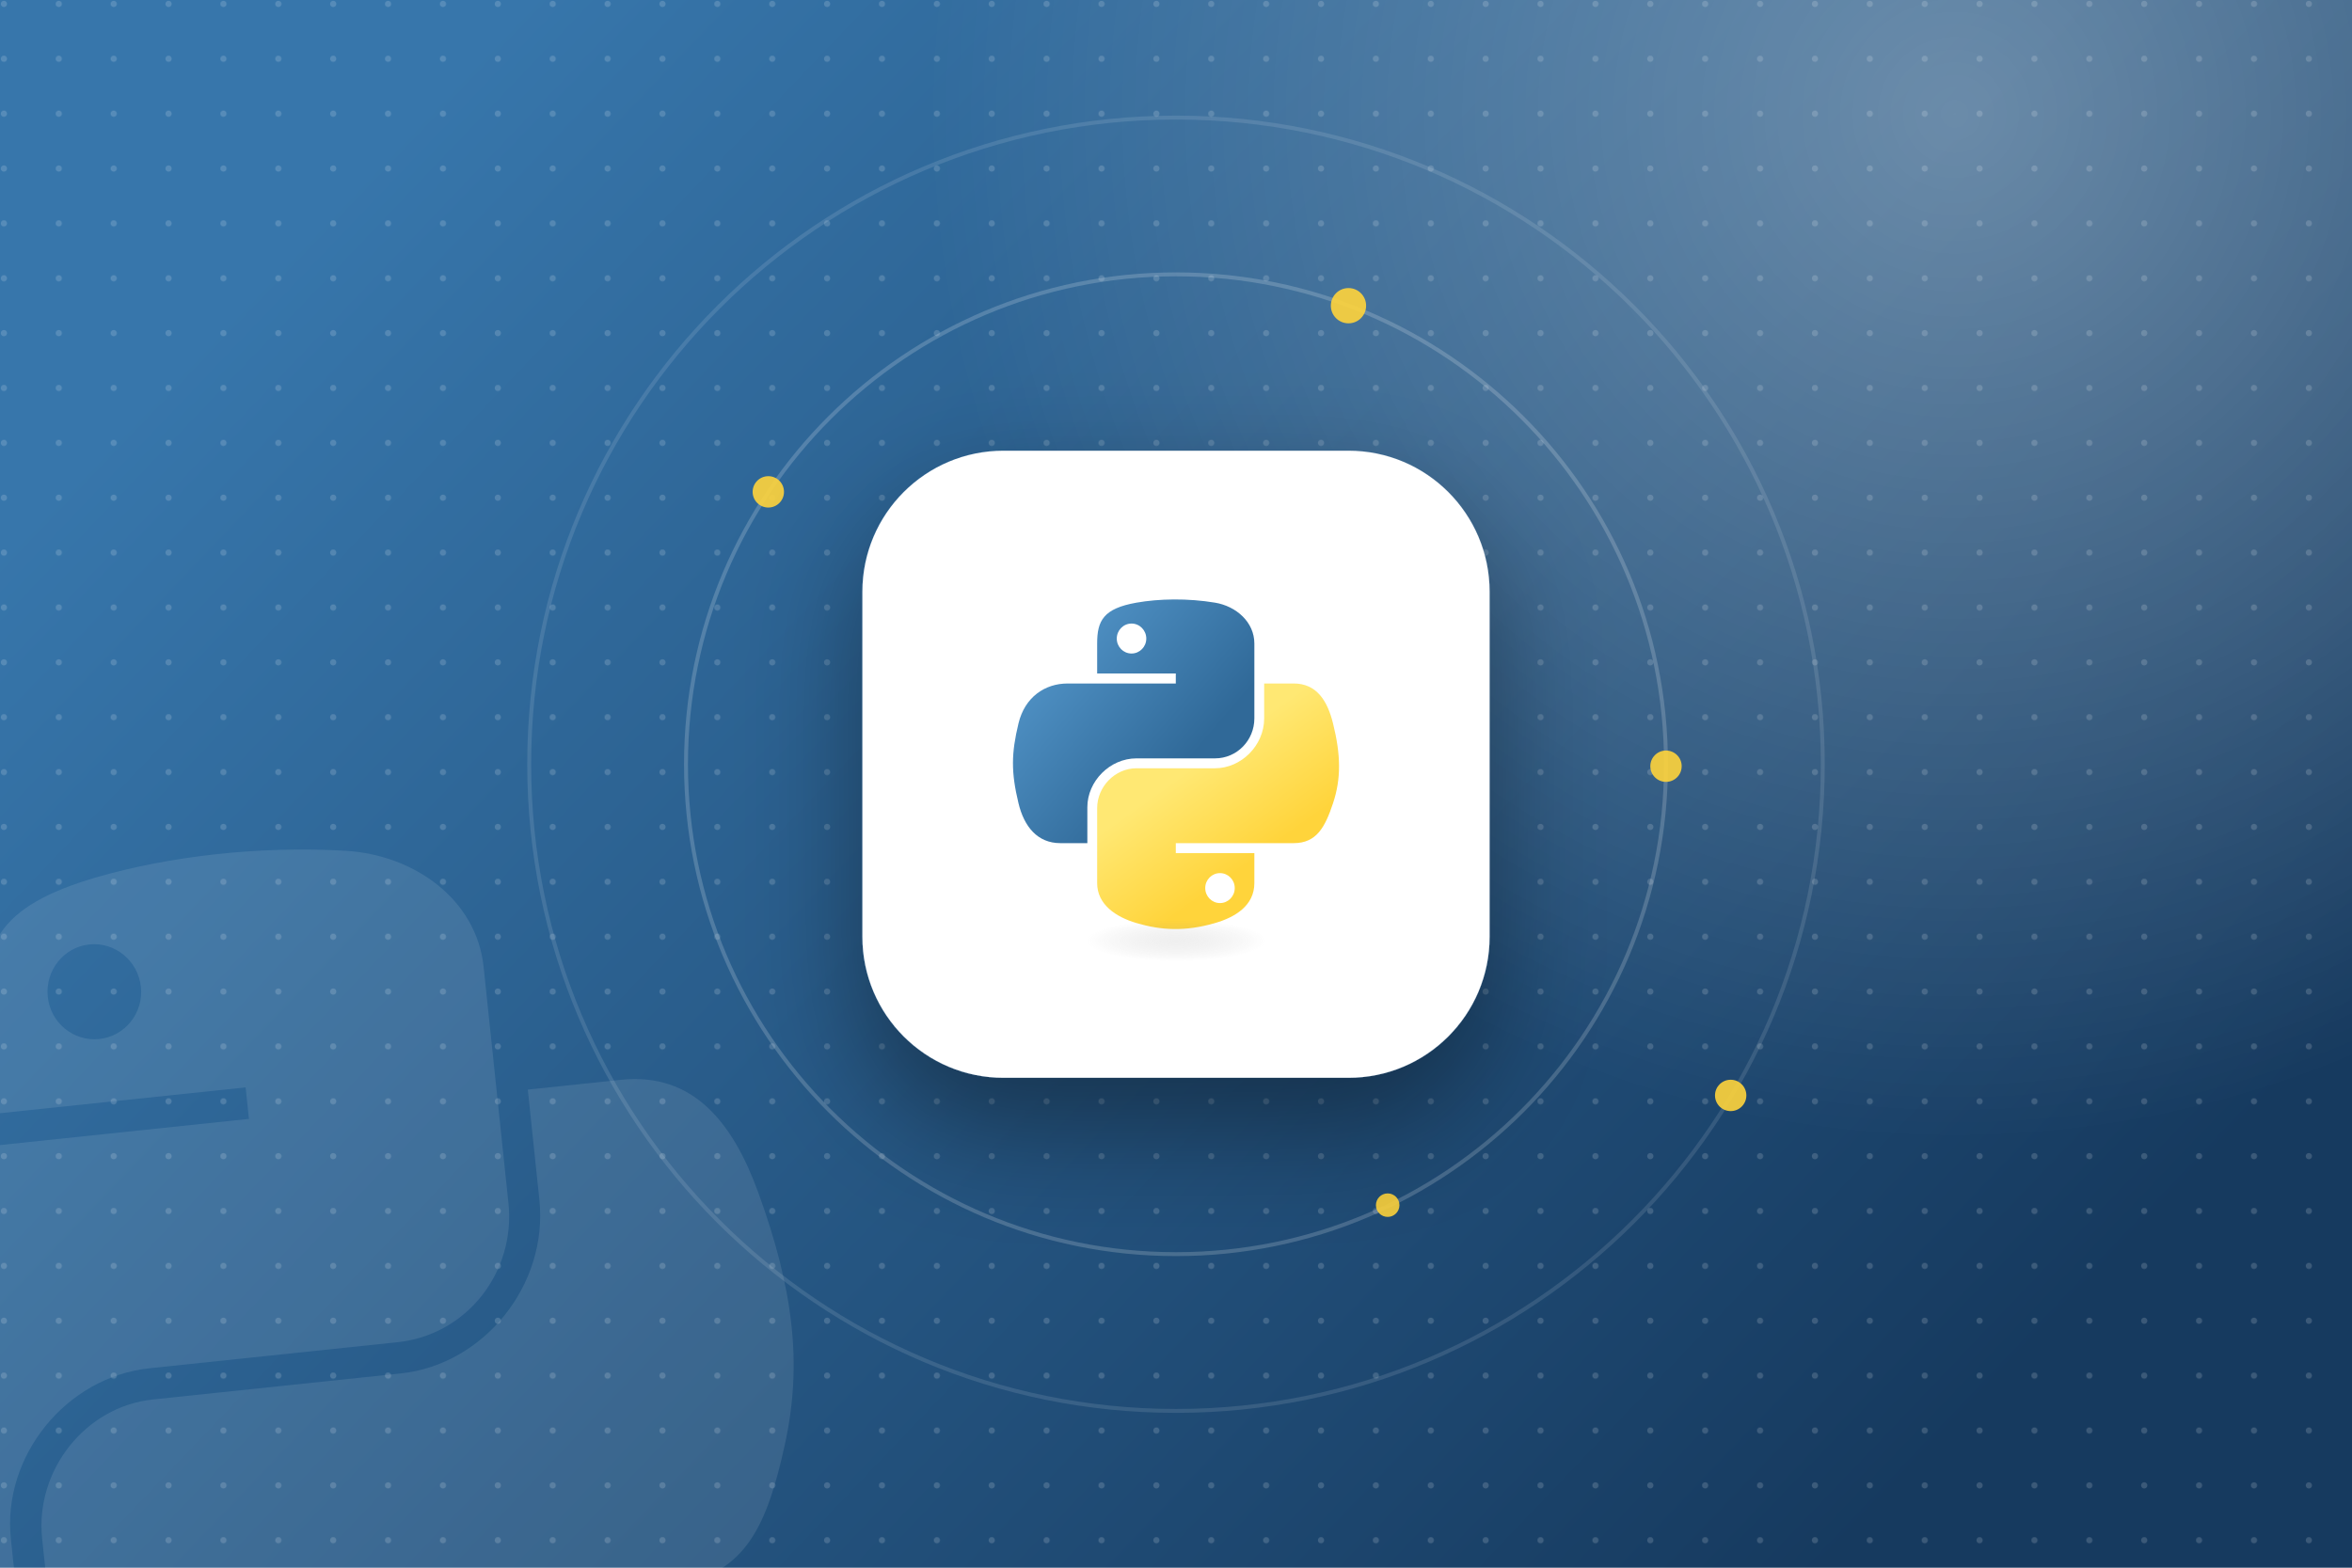
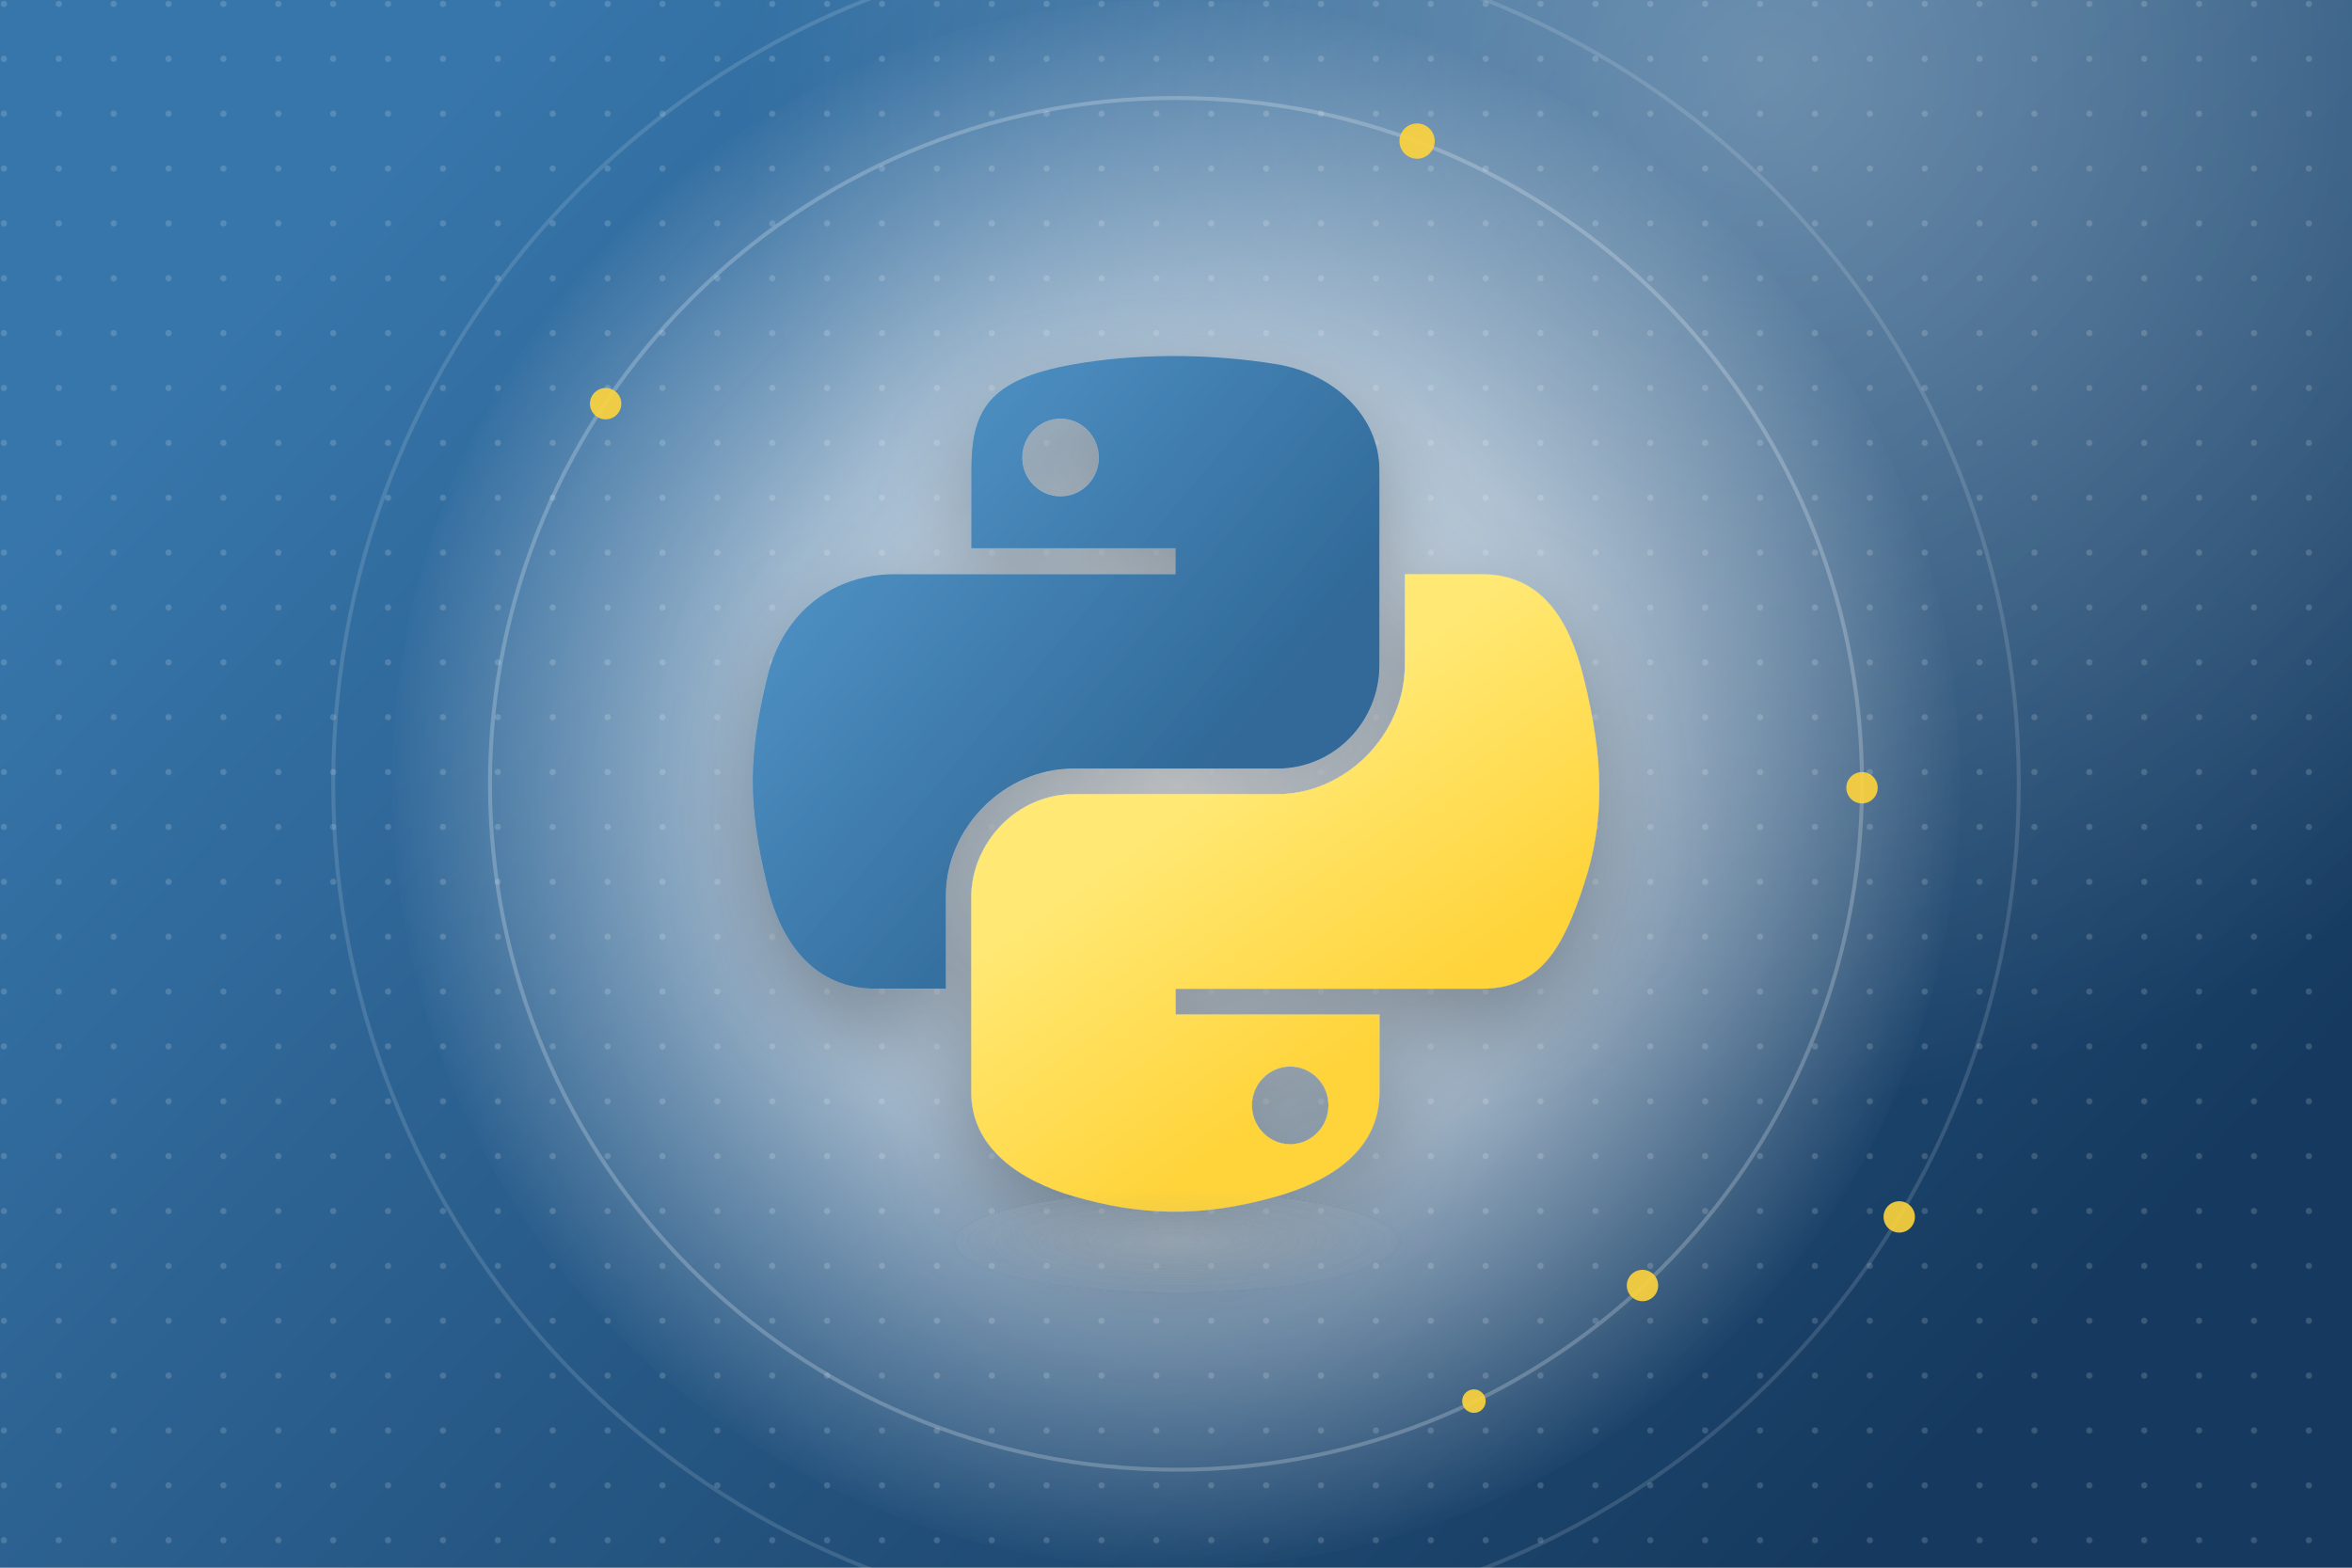
<svg xmlns="http://www.w3.org/2000/svg" viewBox="0 0 1200 800" width="1200" height="800">
  <defs>
    <linearGradient id="bg" gradientTransform="rotate(32 .5 .5)">
      <stop offset="0" stop-color="#3776AB" />
      <stop offset="1" stop-color="#163a5f" />
    </linearGradient>
    <radialGradient id="glow">
      <stop offset="0" stop-color="#fff" stop-opacity=".32" />
      <stop offset="1" stop-color="#fff" stop-opacity="0" />
    </radialGradient>
    <pattern id="dots" width="28" height="28" patternUnits="userSpaceOnUse">
      <circle cx="2" cy="2" r="1.6" fill="#fff" fill-opacity=".16" />
    </pattern>
-     <filter id="mono">
-       <feFlood flood-color="#fff" />
-       <feComposite in2="SourceAlpha" operator="in" />
-     </filter>
+     <radialGradient id="spot">
+       <stop offset="0" stop-color="#fff" stop-opacity=".92" />
+       <stop offset=".55" stop-color="#fff" stop-opacity=".55" />
+       <stop offset="1" stop-color="#fff" stop-opacity="0" />
+     </radialGradient>
    <filter id="shadow" x="-40%" y="-40%" width="180%" height="180%">
-       <feDropShadow dx="0" dy="26" stdDeviation="30" flood-color="#000" flood-opacity=".38" />
+       <feDropShadow dx="0" dy="18" stdDeviation="22" flood-color="#000" flood-opacity=".28" />
    </filter>
  </defs>
  <rect width="1200" height="800" fill="url(#bg)" />
  <rect width="1200" height="800" fill="url(#dots)" />
-   <circle cx="996" cy="60" r="520" fill="url(#glow)" />
-   <g opacity=".1" filter="url(#mono)" transform="rotate(-6 141 701)">
-     <svg x="-189" y="371" width="660" height="660" viewBox="0 0 128 128">
-       <linearGradient id="w-python-original-a" gradientUnits="userSpaceOnUse" x1="70.252" y1="1237.476" x2="170.659" y2="1151.089" gradientTransform="matrix(.563 0 0 -.568 -29.215 707.817)">
+   <circle cx="903" cy="40" r="520" fill="url(#glow)" />
+   <circle cx="600" cy="400" r="400" fill="url(#spot)" />
+   <circle cx="600" cy="400" r="350" fill="none" stroke="#fff" stroke-opacity="0.22" stroke-width="2" />
+   <circle cx="600" cy="400" r="430" fill="none" stroke="#fff" stroke-opacity="0.13" stroke-width="2" />
+   <circle cx="950" cy="402" r="8" fill="#FFD43B" fill-opacity=".9" />
+   <circle cx="969" cy="621" r="8" fill="#FFD43B" fill-opacity=".9" />
+   <circle cx="752" cy="715" r="6" fill="#FFD43B" fill-opacity=".9" />
+   <circle cx="309" cy="206" r="8" fill="#FFD43B" fill-opacity=".9" />
+   <circle cx="723" cy="72" r="9" fill="#FFD43B" fill-opacity=".9" />
+   <circle cx="838" cy="656" r="8" fill="#FFD43B" fill-opacity=".9" />
+   <g filter="url(#shadow)">
+     <svg x="330" y="130" width="540" height="540" viewBox="0 0 128 128">
+       <linearGradient id="m-python-original-a" gradientUnits="userSpaceOnUse" x1="70.252" y1="1237.476" x2="170.659" y2="1151.089" gradientTransform="matrix(.563 0 0 -.568 -29.215 707.817)">
        <stop offset="0" stop-color="#5A9FD4" />
        <stop offset="1" stop-color="#306998" />
      </linearGradient>
-       <linearGradient id="w-python-original-b" gradientUnits="userSpaceOnUse" x1="209.474" y1="1098.811" x2="173.62" y2="1149.537" gradientTransform="matrix(.563 0 0 -.568 -29.215 707.817)">
+       <linearGradient id="m-python-original-b" gradientUnits="userSpaceOnUse" x1="209.474" y1="1098.811" x2="173.62" y2="1149.537" gradientTransform="matrix(.563 0 0 -.568 -29.215 707.817)">
        <stop offset="0" stop-color="#FFD43B" />
        <stop offset="1" stop-color="#FFE873" />
      </linearGradient>
-       <path fill="url(#w-python-original-a)" d="M63.391 1.988c-4.222.02-8.252.379-11.8 1.007-10.45 1.846-12.346 5.71-12.346 12.837v9.411h24.693v3.137H29.977c-7.176 0-13.46 4.313-15.426 12.521-2.268 9.405-2.368 15.275 0 25.096 1.755 7.311 5.947 12.519 13.124 12.519h8.491V67.234c0-8.151 7.051-15.34 15.426-15.34h24.665c6.866 0 12.346-5.654 12.346-12.548V15.833c0-6.693-5.646-11.72-12.346-12.837-4.244-.706-8.645-1.027-12.866-1.008zM50.037 9.557c2.55 0 4.634 2.117 4.634 4.721 0 2.593-2.083 4.69-4.634 4.69-2.56 0-4.633-2.097-4.633-4.69-.001-2.604 2.073-4.721 4.633-4.721z" transform="translate(0 10.26)" />
-       <path fill="url(#w-python-original-b)" d="M91.682 28.38v10.966c0 8.5-7.208 15.655-15.426 15.655H51.591c-6.756 0-12.346 5.783-12.346 12.549v23.515c0 6.691 5.818 10.628 12.346 12.547 7.816 2.297 15.312 2.713 24.665 0 6.216-1.801 12.346-5.423 12.346-12.547v-9.412H63.938v-3.138h37.012c7.176 0 9.852-5.005 12.348-12.519 2.578-7.735 2.467-15.174 0-25.096-1.774-7.145-5.161-12.521-12.348-12.521h-9.268zM77.809 87.927c2.561 0 4.634 2.097 4.634 4.692 0 2.602-2.074 4.719-4.634 4.719-2.55 0-4.633-2.117-4.633-4.719 0-2.595 2.083-4.692 4.633-4.692z" transform="translate(0 10.26)" />
-       <radialGradient id="w-python-original-c" cx="1825.678" cy="444.45" r="26.743" gradientTransform="matrix(0 -.24 -1.055 0 532.979 557.576)" gradientUnits="userSpaceOnUse">
+       <path fill="url(#m-python-original-a)" d="M63.391 1.988c-4.222.02-8.252.379-11.8 1.007-10.45 1.846-12.346 5.71-12.346 12.837v9.411h24.693v3.137H29.977c-7.176 0-13.46 4.313-15.426 12.521-2.268 9.405-2.368 15.275 0 25.096 1.755 7.311 5.947 12.519 13.124 12.519h8.491V67.234c0-8.151 7.051-15.34 15.426-15.34h24.665c6.866 0 12.346-5.654 12.346-12.548V15.833c0-6.693-5.646-11.72-12.346-12.837-4.244-.706-8.645-1.027-12.866-1.008zM50.037 9.557c2.55 0 4.634 2.117 4.634 4.721 0 2.593-2.083 4.69-4.634 4.69-2.56 0-4.633-2.097-4.633-4.69-.001-2.604 2.073-4.721 4.633-4.721z" transform="translate(0 10.26)" />
+       <path fill="url(#m-python-original-b)" d="M91.682 28.38v10.966c0 8.5-7.208 15.655-15.426 15.655H51.591c-6.756 0-12.346 5.783-12.346 12.549v23.515c0 6.691 5.818 10.628 12.346 12.547 7.816 2.297 15.312 2.713 24.665 0 6.216-1.801 12.346-5.423 12.346-12.547v-9.412H63.938v-3.138h37.012c7.176 0 9.852-5.005 12.348-12.519 2.578-7.735 2.467-15.174 0-25.096-1.774-7.145-5.161-12.521-12.348-12.521h-9.268zM77.809 87.927c2.561 0 4.634 2.097 4.634 4.692 0 2.602-2.074 4.719-4.634 4.719-2.55 0-4.633-2.117-4.633-4.719 0-2.595 2.083-4.692 4.633-4.692z" transform="translate(0 10.26)" />
+       <radialGradient id="m-python-original-c" cx="1825.678" cy="444.45" r="26.743" gradientTransform="matrix(0 -.24 -1.055 0 532.979 557.576)" gradientUnits="userSpaceOnUse">
        <stop offset="0" stop-color="#B8B8B8" stop-opacity=".498" />
        <stop offset="1" stop-color="#7F7F7F" stop-opacity="0" />
      </radialGradient>
-       <path opacity=".444" fill="url(#w-python-original-c)" d="M97.309 119.597c0 3.543-14.816 6.416-33.091 6.416-18.276 0-33.092-2.873-33.092-6.416 0-3.544 14.815-6.417 33.092-6.417 18.275 0 33.091 2.872 33.091 6.417z" />
+       <path opacity=".444" fill="url(#m-python-original-c)" d="M97.309 119.597c0 3.543-14.816 6.416-33.091 6.416-18.276 0-33.092-2.873-33.092-6.416 0-3.544 14.815-6.417 33.092-6.417 18.275 0 33.091 2.872 33.091 6.417z" />
    </svg>
  </g>
-   <circle cx="600" cy="390" r="250" fill="none" stroke="#fff" stroke-opacity="0.18" stroke-width="2" />
-   <circle cx="600" cy="390" r="330" fill="none" stroke="#fff" stroke-opacity="0.11" stroke-width="2" />
-   <circle cx="850" cy="391" r="8" fill="#FFD43B" fill-opacity=".9" />
-   <circle cx="883" cy="559" r="8" fill="#FFD43B" fill-opacity=".9" />
-   <circle cx="708" cy="615" r="6" fill="#FFD43B" fill-opacity=".9" />
-   <circle cx="392" cy="251" r="8" fill="#FFD43B" fill-opacity=".9" />
-   <circle cx="688" cy="156" r="9" fill="#FFD43B" fill-opacity=".9" />
-   <rect x="440" y="230" width="320" height="320" rx="72" fill="#fff" filter="url(#shadow)" />
-   <svg x="496" y="286" width="208" height="208" viewBox="0 0 128 128">
-     <linearGradient id="m-python-original-a" gradientUnits="userSpaceOnUse" x1="70.252" y1="1237.476" x2="170.659" y2="1151.089" gradientTransform="matrix(.563 0 0 -.568 -29.215 707.817)">
-       <stop offset="0" stop-color="#5A9FD4" />
-       <stop offset="1" stop-color="#306998" />
-     </linearGradient>
-     <linearGradient id="m-python-original-b" gradientUnits="userSpaceOnUse" x1="209.474" y1="1098.811" x2="173.62" y2="1149.537" gradientTransform="matrix(.563 0 0 -.568 -29.215 707.817)">
-       <stop offset="0" stop-color="#FFD43B" />
-       <stop offset="1" stop-color="#FFE873" />
-     </linearGradient>
-     <path fill="url(#m-python-original-a)" d="M63.391 1.988c-4.222.02-8.252.379-11.8 1.007-10.45 1.846-12.346 5.71-12.346 12.837v9.411h24.693v3.137H29.977c-7.176 0-13.46 4.313-15.426 12.521-2.268 9.405-2.368 15.275 0 25.096 1.755 7.311 5.947 12.519 13.124 12.519h8.491V67.234c0-8.151 7.051-15.34 15.426-15.34h24.665c6.866 0 12.346-5.654 12.346-12.548V15.833c0-6.693-5.646-11.72-12.346-12.837-4.244-.706-8.645-1.027-12.866-1.008zM50.037 9.557c2.55 0 4.634 2.117 4.634 4.721 0 2.593-2.083 4.69-4.634 4.69-2.56 0-4.633-2.097-4.633-4.69-.001-2.604 2.073-4.721 4.633-4.721z" transform="translate(0 10.26)" />
-     <path fill="url(#m-python-original-b)" d="M91.682 28.38v10.966c0 8.5-7.208 15.655-15.426 15.655H51.591c-6.756 0-12.346 5.783-12.346 12.549v23.515c0 6.691 5.818 10.628 12.346 12.547 7.816 2.297 15.312 2.713 24.665 0 6.216-1.801 12.346-5.423 12.346-12.547v-9.412H63.938v-3.138h37.012c7.176 0 9.852-5.005 12.348-12.519 2.578-7.735 2.467-15.174 0-25.096-1.774-7.145-5.161-12.521-12.348-12.521h-9.268zM77.809 87.927c2.561 0 4.634 2.097 4.634 4.692 0 2.602-2.074 4.719-4.634 4.719-2.55 0-4.633-2.117-4.633-4.719 0-2.595 2.083-4.692 4.633-4.692z" transform="translate(0 10.26)" />
-     <radialGradient id="m-python-original-c" cx="1825.678" cy="444.45" r="26.743" gradientTransform="matrix(0 -.24 -1.055 0 532.979 557.576)" gradientUnits="userSpaceOnUse">
-       <stop offset="0" stop-color="#B8B8B8" stop-opacity=".498" />
-       <stop offset="1" stop-color="#7F7F7F" stop-opacity="0" />
-     </radialGradient>
-     <path opacity=".444" fill="url(#m-python-original-c)" d="M97.309 119.597c0 3.543-14.816 6.416-33.091 6.416-18.276 0-33.092-2.873-33.092-6.416 0-3.544 14.815-6.417 33.092-6.417 18.275 0 33.091 2.872 33.091 6.417z" />
-   </svg>
</svg>
